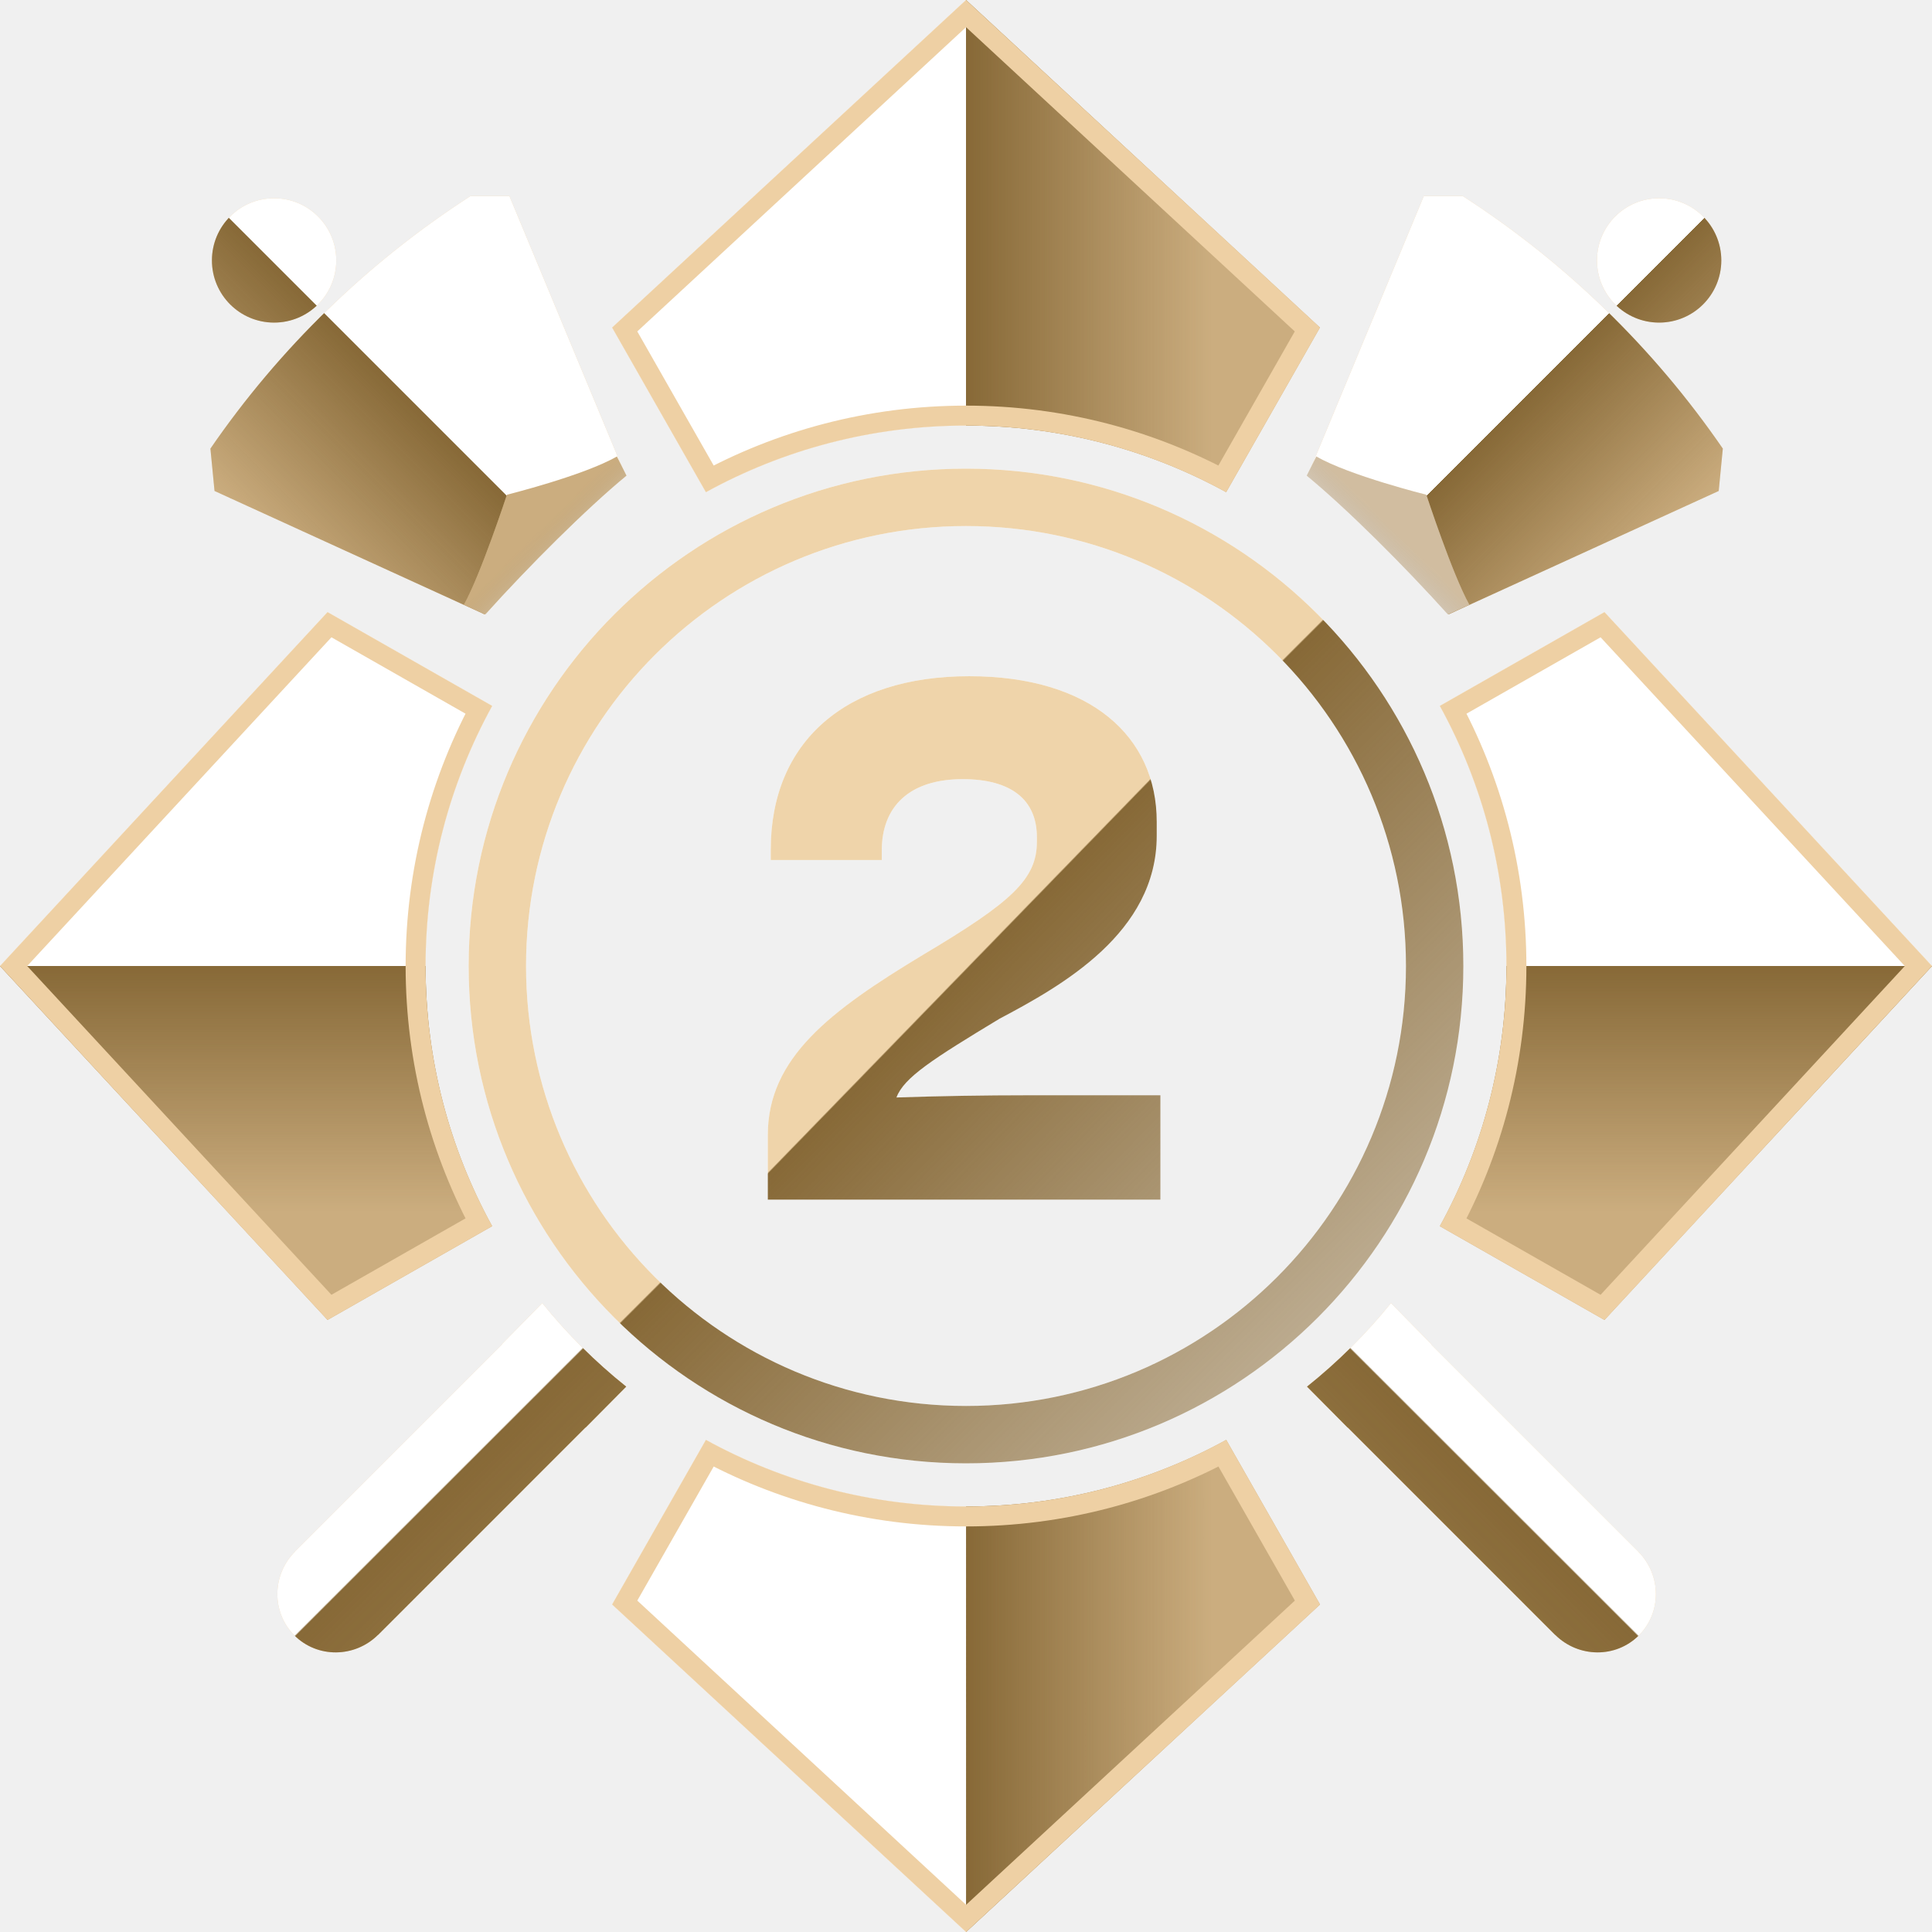
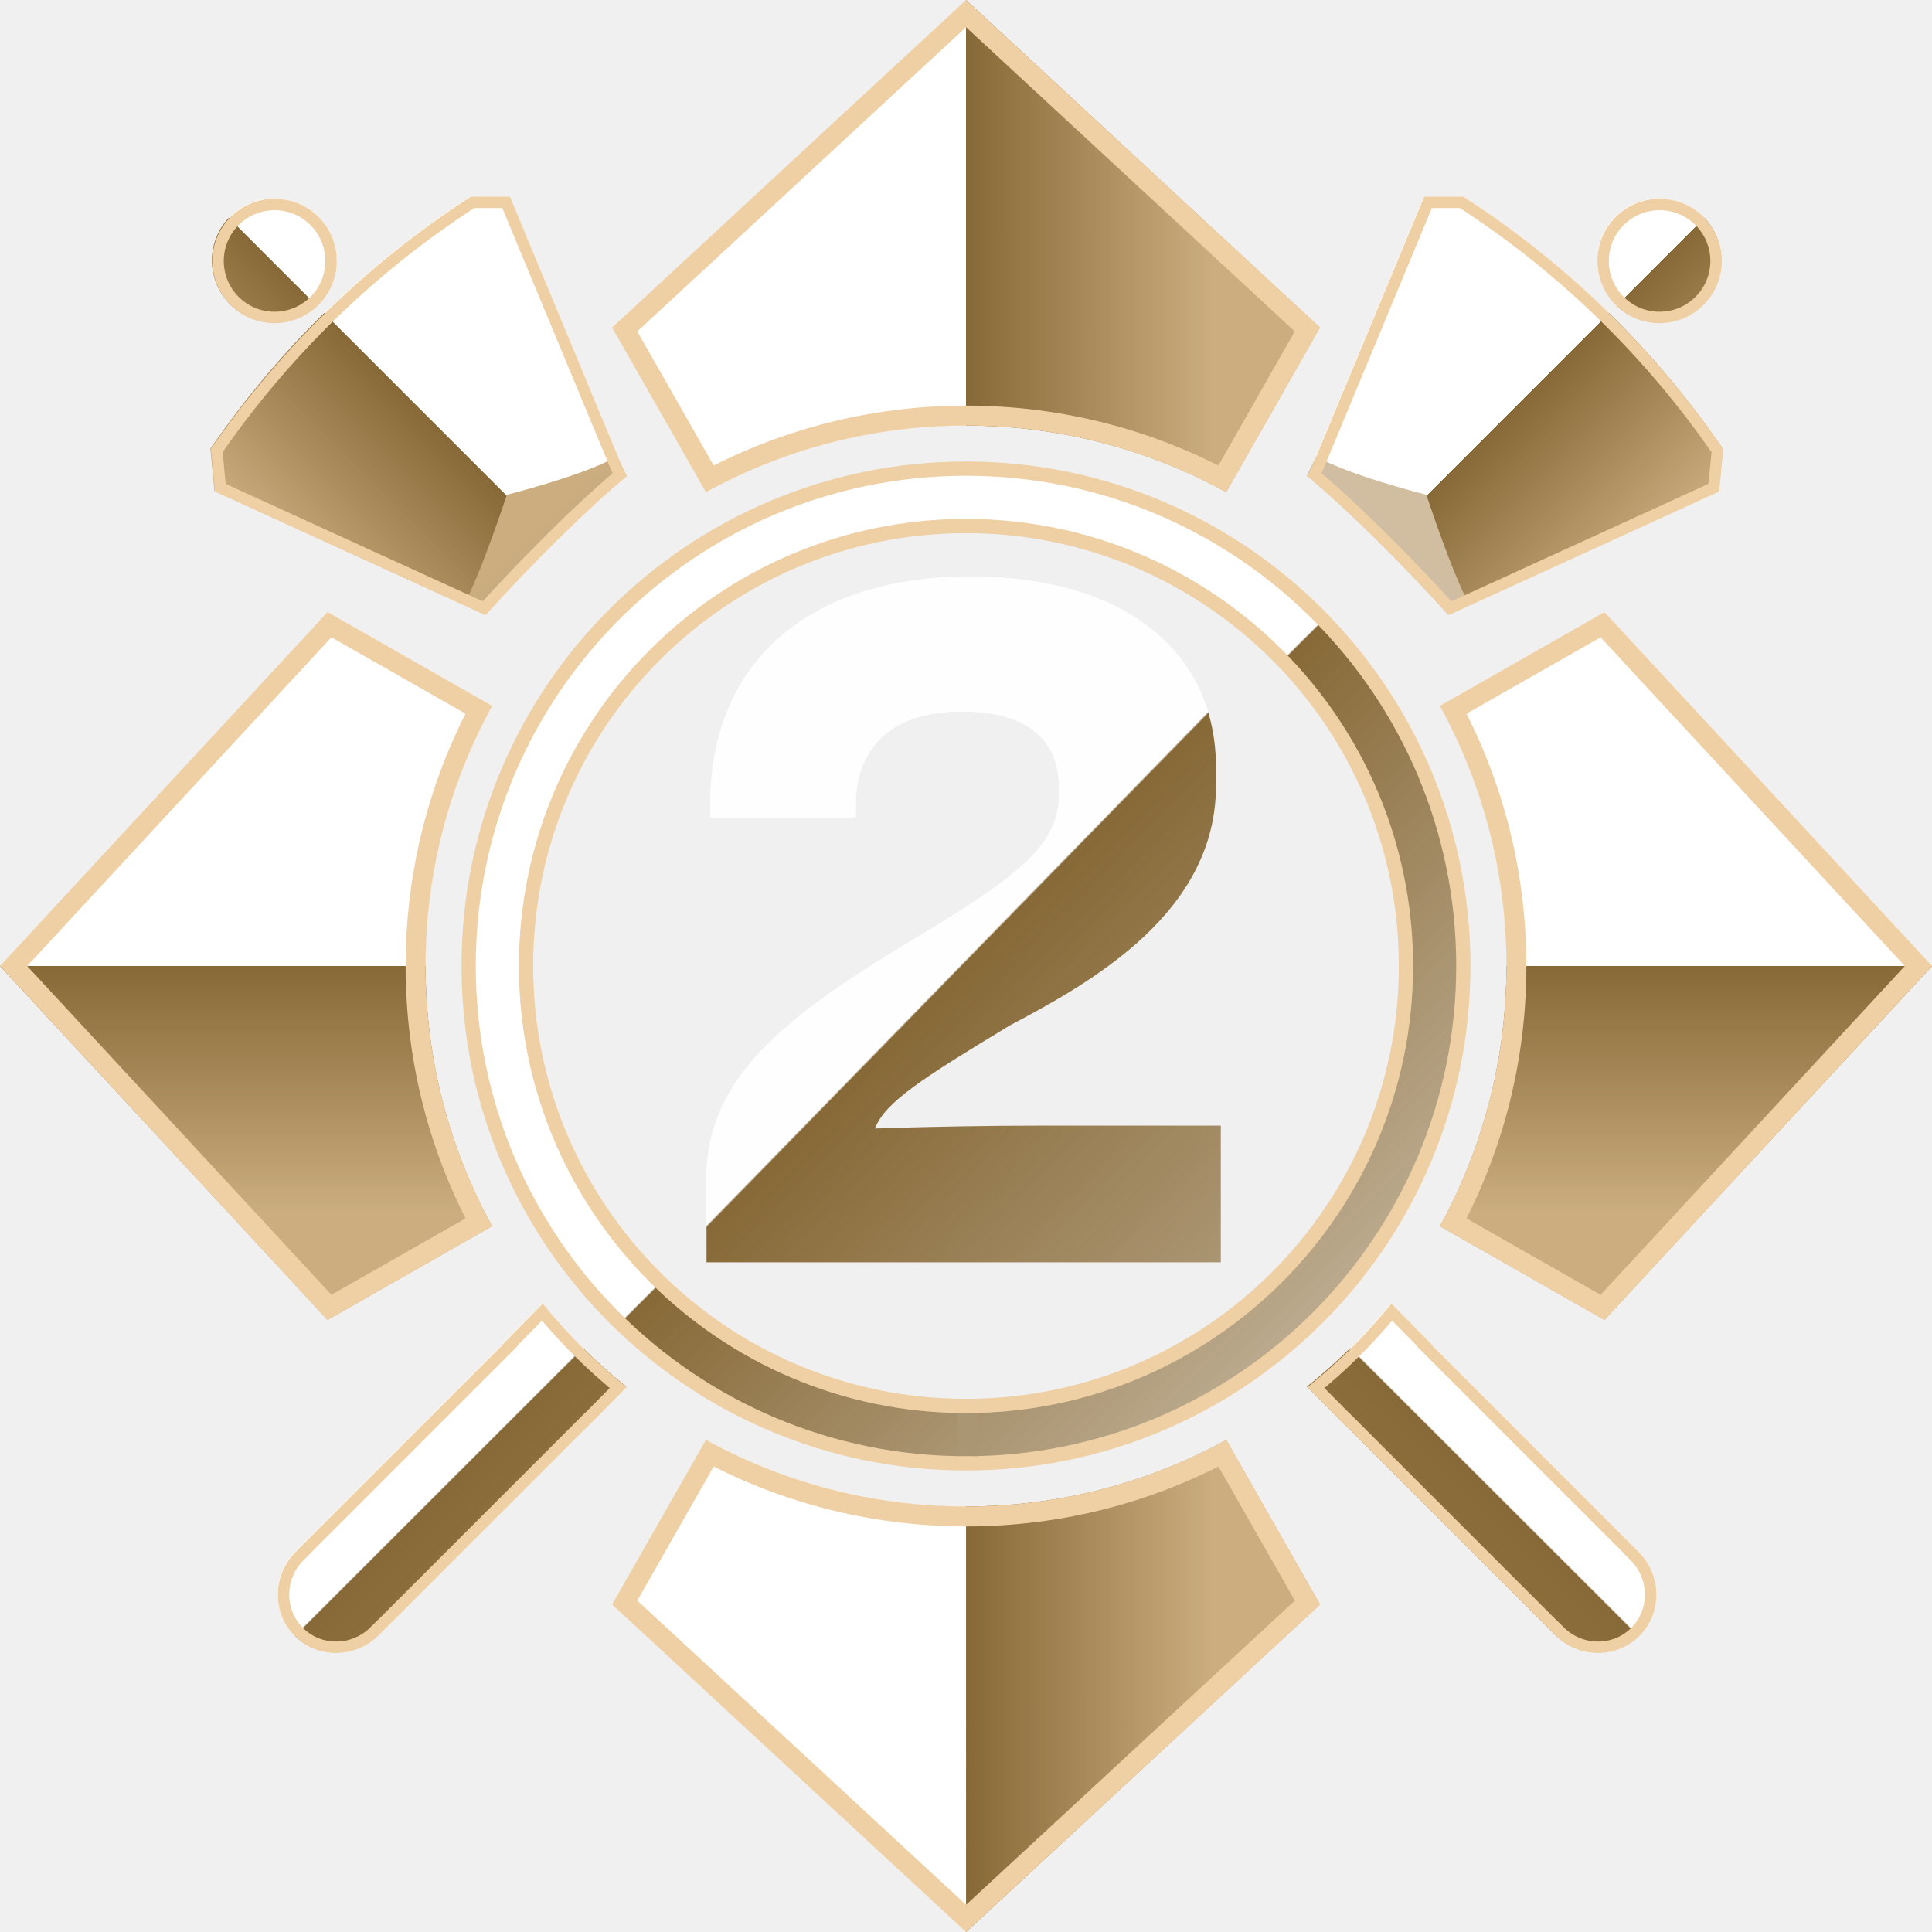
<svg xmlns="http://www.w3.org/2000/svg" xmlns:xlink="http://www.w3.org/1999/xlink" width="678" height="678" viewBox="0 0 678 678" fill="none">
-   <use xlink:href="#stroke0_4272_5755" fill="#EED0A4" />
-   <use xlink:href="#stroke0_4272_5755" fill="url(#paint0_linear_4272_5755)" />
-   <mask id="stroke1_4272_5755" fill="white">
-     <use xlink:href="#stroke0_4272_5755" />
-   </mask>
-   <path d="M463.24 563.064L339.026 677.998L214.812 563.064L247.73 505.299C274.814 520.193 305.929 528.669 339.026 528.669C372.122 528.669 403.237 520.193 430.321 505.299L463.24 563.064Z" stroke-width="14" stroke="#EED0A4" mask="url(#stroke1_4272_5755)" />
-   <use xlink:href="#stroke2_4272_5755" fill="#EED0A4" />
-   <use xlink:href="#stroke2_4272_5755" fill="url(#paint1_linear_4272_5755)" />
-   <mask id="stroke3_4272_5755" fill="white">
-     <use xlink:href="#stroke2_4272_5755" />
-   </mask>
-   <path d="M172.719 247.727C157.823 274.808 149.346 305.919 149.346 339.012C149.346 372.104 157.824 403.215 172.719 430.296L114.947 463.213L0 339.012L114.947 214.812L172.719 247.727Z" stroke-width="14" stroke="#EED0A4" mask="url(#stroke3_4272_5755)" />
-   <use xlink:href="#stroke4_4272_5755" fill="#EED0A4" />
-   <use xlink:href="#stroke4_4272_5755" fill="url(#paint2_linear_4272_5755)" />
-   <mask id="stroke5_4272_5755" fill="white">
-     <use xlink:href="#stroke4_4272_5755" />
-   </mask>
-   <path d="M677.999 339.017L563.058 463.222L505.287 430.305C520.182 403.223 528.658 372.11 528.658 339.017C528.658 305.922 520.183 274.809 505.287 247.727L563.058 214.812L677.999 339.017Z" stroke-width="14" stroke="#EED0A4" mask="url(#stroke5_4272_5755)" />
-   <use xlink:href="#stroke6_4272_5755" fill="#EED0A4" />
-   <use xlink:href="#stroke6_4272_5755" fill="url(#paint3_linear_4272_5755)" />
-   <mask id="stroke7_4272_5755" fill="white">
-     <use xlink:href="#stroke6_4272_5755" />
-   </mask>
-   <path d="M463.209 114.947L430.294 172.721C403.213 157.825 372.102 149.348 339.01 149.348C305.918 149.348 274.807 157.825 247.726 172.721L214.812 114.947L339.01 0L463.209 114.947Z" stroke-width="14" stroke="#EED0A4" mask="url(#stroke7_4272_5755)" />
-   <use xlink:href="#stroke8_4272_5755" fill="white" />
-   <use xlink:href="#stroke8_4272_5755" fill="url(#paint4_linear_4272_5755)" />
-   <use xlink:href="#stroke9_4272_5755" fill="white" />
-   <use xlink:href="#stroke9_4272_5755" fill="url(#paint5_linear_4272_5755)" />
-   <use xlink:href="#stroke10_4272_5755" fill="#EED0A4" />
-   <use xlink:href="#stroke10_4272_5755" fill="url(#paint6_linear_4272_5755)" />
-   <use xlink:href="#stroke11_4272_5755" fill="#EED0A4" />
-   <use xlink:href="#stroke11_4272_5755" fill="url(#paint7_linear_4272_5755)" />
-   <use xlink:href="#stroke12_4272_5755" fill="#EED0A4" />
-   <use xlink:href="#stroke12_4272_5755" fill="url(#paint8_linear_4272_5755)" />
-   <use xlink:href="#stroke13_4272_5755" fill="#EED0A4" />
-   <use xlink:href="#stroke13_4272_5755" fill="url(#paint9_linear_4272_5755)" />
-   <use xlink:href="#stroke14_4272_5755" fill="#EED0A4" />
-   <use xlink:href="#stroke14_4272_5755" fill="url(#paint10_linear_4272_5755)" />
-   <use xlink:href="#stroke15_4272_5755" fill="#EED0A4" />
-   <use xlink:href="#stroke15_4272_5755" fill="url(#paint11_linear_4272_5755)" />
-   <use xlink:href="#stroke16_4272_5755" fill="#EED0A4" />
-   <use xlink:href="#stroke16_4272_5755" fill="url(#paint12_linear_4272_5755)" />
-   <use xlink:href="#stroke17_4272_5755" fill="#EED0A4" />
-   <use xlink:href="#stroke17_4272_5755" fill="url(#paint13_linear_4272_5755)" />
+   <g clip-path="url(#clip0_4272_5852)">
+     <use xlink:href="#stroke0_4272_5852" fill="#EED0A4" />
+     <use xlink:href="#stroke0_4272_5852" fill="url(#paint0_linear_4272_5852)" />
+     <mask id="stroke1_4272_5852" fill="white">
+       <use xlink:href="#stroke0_4272_5852" />
+     </mask>
+     <path d="M463.24 563.064L339.026 677.998L214.812 563.064L247.73 505.299C274.814 520.193 305.929 528.669 339.026 528.669C372.122 528.669 403.237 520.193 430.321 505.299L463.24 563.064Z" stroke-width="14" stroke="#EED0A4" mask="url(#stroke1_4272_5852)" />
+     <use xlink:href="#stroke2_4272_5852" fill="#EED0A4" />
+     <use xlink:href="#stroke2_4272_5852" fill="url(#paint1_linear_4272_5852)" />
+     <mask id="stroke3_4272_5852" fill="white">
+       <use xlink:href="#stroke2_4272_5852" />
+     </mask>
+     <path d="M172.719 247.727C157.823 274.808 149.346 305.919 149.346 339.012C149.346 372.104 157.824 403.215 172.719 430.296L114.947 463.213L0 339.012L114.947 214.812L172.719 247.727Z" stroke-width="14" stroke="#EED0A4" mask="url(#stroke3_4272_5852)" />
+     <use xlink:href="#stroke4_4272_5852" fill="#EED0A4" />
+     <use xlink:href="#stroke4_4272_5852" fill="url(#paint2_linear_4272_5852)" />
+     <mask id="stroke5_4272_5852" fill="white">
+       <use xlink:href="#stroke4_4272_5852" />
+     </mask>
+     <path d="M677.999 339.017L563.058 463.222L505.287 430.305C520.182 403.223 528.658 372.11 528.658 339.017C528.658 305.922 520.183 274.809 505.287 247.727L563.058 214.812L677.999 339.017Z" stroke-width="14" stroke="#EED0A4" mask="url(#stroke5_4272_5852)" />
+     <use xlink:href="#stroke6_4272_5852" fill="#EED0A4" />
+     <use xlink:href="#stroke6_4272_5852" fill="url(#paint3_linear_4272_5852)" />
+     <mask id="stroke7_4272_5852" fill="white">
+       <use xlink:href="#stroke6_4272_5852" />
+     </mask>
+     <path d="M463.209 114.947L430.294 172.721C403.213 157.825 372.102 149.348 339.01 149.348C305.918 149.348 274.807 157.825 247.726 172.721L214.812 114.947L339.01 0L463.209 114.947Z" stroke-width="14" stroke="#EED0A4" mask="url(#stroke7_4272_5852)" />
+     <use xlink:href="#stroke8_4272_5852" fill="white" />
+     <use xlink:href="#stroke8_4272_5852" fill="url(#paint4_linear_4272_5852)" />
+     <use xlink:href="#stroke9_4272_5852" fill="white" />
+     <use xlink:href="#stroke9_4272_5852" fill="url(#paint5_linear_4272_5852)" />
+     <path d="M339 493.395C253.729 493.395 184.604 424.27 184.604 338.999C184.604 253.729 253.729 184.603 339 184.603C424.27 184.603 493.395 253.729 493.395 338.999C493.395 424.27 424.27 493.395 339 493.395ZM339 493.395V513.533M339 493.395V513.533M339 513.533C242.607 513.533 164.465 435.392 164.465 338.999C164.465 242.607 242.607 164.465 339 164.465C435.392 164.465 513.534 242.607 513.534 338.999C513.534 435.392 435.392 513.533 339 513.533Z" stroke-width="5" stroke="#EED0A4" />
+     <use xlink:href="#stroke10_4272_5852" fill="#EED0A4" />
+     <use xlink:href="#stroke10_4272_5852" fill="url(#paint6_linear_4272_5852)" />
+     <use xlink:href="#stroke11_4272_5852" fill="#EED0A4" />
+     <use xlink:href="#stroke11_4272_5852" fill="url(#paint7_linear_4272_5852)" />
+     <use xlink:href="#stroke12_4272_5852" fill="#EED0A4" />
+     <use xlink:href="#stroke12_4272_5852" fill="url(#paint8_linear_4272_5852)" />
+     <use xlink:href="#stroke13_4272_5852" fill="#EED0A4" />
+     <use xlink:href="#stroke13_4272_5852" fill="url(#paint9_linear_4272_5852)" />
+     <use xlink:href="#stroke14_4272_5852" fill="#EED0A4" />
+     <use xlink:href="#stroke14_4272_5852" fill="url(#paint10_linear_4272_5852)" />
+     <use xlink:href="#stroke15_4272_5852" fill="#EED0A4" />
+     <use xlink:href="#stroke15_4272_5852" fill="url(#paint11_linear_4272_5852)" />
+     <use xlink:href="#stroke16_4272_5852" fill="#EED0A4" />
+     <use xlink:href="#stroke16_4272_5852" fill="url(#paint12_linear_4272_5852)" />
+     <use xlink:href="#stroke17_4272_5852" fill="#EED0A4" />
+     <use xlink:href="#stroke17_4272_5852" fill="url(#paint13_linear_4272_5852)" />
+     <mask id="stroke18_4272_5852" fill="white">
+       <path d="M190.459 457.488C199.18 468.302 209.066 478.136 219.923 486.805L205.667 501.18C205.654 501.169 205.641 501.156 205.628 501.146L132.854 573.921L132.834 573.9C124.638 582.044 111.503 582.138 103.464 574.099C95.424 566.059 95.519 552.923 103.662 544.728L103.641 544.708L176.328 472.021C176.305 471.992 176.279 471.965 176.256 471.937L190.459 457.488Z" />
+       <path d="M502.495 471.937C502.472 471.965 502.446 471.992 502.423 472.021L575.11 544.708L575.089 544.728C583.232 552.923 583.327 566.059 575.287 574.099C567.247 582.138 554.113 582.044 545.917 573.9L545.897 573.921L473.123 501.146C473.11 501.156 473.097 501.169 473.084 501.18L458.828 486.805C469.685 478.136 479.571 468.302 488.292 457.488L502.495 471.937Z" />
+       <path d="M218.183 163.465L220.004 167.106C205.739 178.854 185.601 198.993 170.497 215.775L170.274 215.677C170.246 215.709 170.217 215.743 170.188 215.775L75.44 172.49L74 157.622C98.229 122.385 129.284 92.207 165.261 69H178.931L218.183 163.465Z" />
+       <path d="M513.49 69C549.467 92.207 580.522 122.384 604.752 157.622L603.311 172.49L508.562 215.775C508.534 215.743 508.504 215.71 508.476 215.677L508.254 215.775C493.15 198.993 473.012 178.854 458.747 167.106L460.567 163.465L499.82 69H513.49Z" />
+       <path d="M96.348 69.77C108.397 69.771 118.164 79.538 118.164 91.587C118.164 103.636 108.397 113.404 96.348 113.404C84.299 113.404 74.53 103.636 74.53 91.587C74.53 79.538 84.299 69.77 96.348 69.77Z" />
+       <path d="M582.403 69.77C594.452 69.77 604.221 79.538 604.221 91.587C604.221 103.636 594.452 113.404 582.403 113.404C570.354 113.404 560.587 103.636 560.587 91.587C560.587 79.538 570.354 69.771 582.403 69.77Z" />
+     </mask>
+     <path d="M190.459 457.488C199.18 468.302 209.066 478.136 219.923 486.805L205.667 501.18C205.654 501.169 205.641 501.156 205.628 501.146L132.854 573.921L132.834 573.9C124.638 582.044 111.503 582.138 103.464 574.099C95.424 566.059 95.519 552.923 103.662 544.728L103.641 544.708L176.328 472.021C176.305 471.992 176.279 471.965 176.256 471.937L190.459 457.488ZM502.495 471.937C502.472 471.965 502.446 471.992 502.423 472.021L575.11 544.708L575.089 544.728C583.232 552.923 583.327 566.059 575.287 574.099C567.248 582.138 554.113 582.044 545.917 573.9L545.897 573.921L473.123 501.146C473.11 501.156 473.097 501.169 473.084 501.18L458.828 486.805C469.685 478.136 479.571 468.302 488.292 457.488L502.495 471.937ZM218.183 163.465L220.004 167.106C205.739 178.854 185.601 198.993 170.497 215.775L170.274 215.677C170.246 215.709 170.217 215.743 170.188 215.775L75.44 172.49L74 157.622C98.229 122.385 129.284 92.207 165.261 69H178.931L218.183 163.465ZM513.49 69C549.467 92.207 580.522 122.384 604.752 157.622L603.311 172.49L508.562 215.775C508.534 215.743 508.504 215.71 508.476 215.677L508.254 215.775C493.15 198.993 473.012 178.854 458.747 167.106L460.567 163.465L499.82 69H513.49ZM96.348 69.77C108.397 69.771 118.164 79.538 118.164 91.587C118.164 103.636 108.397 113.404 96.348 113.404C84.299 113.404 74.53 103.636 74.53 91.587C74.53 79.538 84.299 69.77 96.348 69.77ZM582.403 69.77C594.452 69.77 604.221 79.538 604.221 91.587C604.221 103.636 594.452 113.404 582.403 113.404C570.354 113.404 560.587 103.636 560.587 91.587C560.587 79.538 570.354 69.771 582.403 69.77Z" stroke-width="8" stroke="#EED0A4" mask="url(#stroke18_4272_5852)" />
+     <rect x="336" y="496" width="7" height="15" fill="#AB9674" />
+   </g>
  <defs>
-     <linearGradient id="paint0_linear_4272_5755" x1="252.58" y1="587.395" x2="425.361" y2="587.395" gradientUnits="userSpaceOnUse">
+     <linearGradient id="paint0_linear_4272_5852" x1="252.58" y1="587.395" x2="425.361" y2="587.395" gradientUnits="userSpaceOnUse">
      <stop offset="0.5" stop-color="white" />
      <stop offset="0.501" stop-color="#876937" />
      <stop offset="1" stop-color="#876937" stop-opacity="0.34" />
    </linearGradient>
-     <linearGradient id="paint1_linear_4272_5755" x1="90.615" y1="252.575" x2="90.615" y2="425.337" gradientUnits="userSpaceOnUse">
+     <linearGradient id="paint1_linear_4272_5852" x1="90.615" y1="252.575" x2="90.615" y2="425.337" gradientUnits="userSpaceOnUse">
      <stop offset="0.5" stop-color="white" />
      <stop offset="0.501" stop-color="#876937" />
      <stop offset="1" stop-color="#876937" stop-opacity="0.34" />
    </linearGradient>
-     <linearGradient id="paint2_linear_4272_5755" x1="587.389" y1="252.576" x2="587.389" y2="425.345" gradientUnits="userSpaceOnUse">
+     <linearGradient id="paint2_linear_4272_5852" x1="587.389" y1="252.576" x2="587.389" y2="425.345" gradientUnits="userSpaceOnUse">
      <stop offset="0.5" stop-color="white" />
      <stop offset="0.501" stop-color="#876937" />
      <stop offset="1" stop-color="#876937" stop-opacity="0.34" />
    </linearGradient>
-     <linearGradient id="paint3_linear_4272_5755" x1="252.575" y1="90.615" x2="425.334" y2="90.615" gradientUnits="userSpaceOnUse">
+     <linearGradient id="paint3_linear_4272_5852" x1="252.575" y1="90.615" x2="425.334" y2="90.615" gradientUnits="userSpaceOnUse">
      <stop offset="0.5" stop-color="white" />
      <stop offset="0.501" stop-color="#876937" />
      <stop offset="1" stop-color="#876937" stop-opacity="0.34" />
    </linearGradient>
-     <linearGradient id="paint4_linear_4272_5755" x1="174.5" y1="172" x2="511.454" y2="499.363" gradientUnits="userSpaceOnUse">
-       <stop offset="0.5" stop-color="#EFD4AA" />
+     <linearGradient id="paint4_linear_4272_5852" x1="122.553" y1="116.961" x2="563.814" y2="547.758" gradientUnits="userSpaceOnUse">
+       <stop offset="0.5" stop-color="#FEFEFE" />
      <stop offset="0.501" stop-color="#876937" />
      <stop offset="1" stop-color="#876937" stop-opacity="0.34" />
    </linearGradient>
-     <linearGradient id="paint5_linear_4272_5755" x1="128.779" y1="185" x2="496.5" y2="552.721" gradientUnits="userSpaceOnUse">
-       <stop offset="0.5" stop-color="#EFD4AA" />
-       <stop offset="0.501" stop-color="#876937" />
-       <stop offset="1" stop-color="#876937" stop-opacity="0.34" />
-     </linearGradient>
-     <linearGradient id="paint6_linear_4272_5755" x1="427.85" y1="145.052" x2="529.426" y2="246.629" gradientUnits="userSpaceOnUse">
+     <linearGradient id="paint5_linear_4272_5852" x1="128.779" y1="185" x2="496.5" y2="552.721" gradientUnits="userSpaceOnUse">
      <stop offset="0.5" stop-color="white" />
      <stop offset="0.501" stop-color="#876937" />
      <stop offset="1" stop-color="#876937" stop-opacity="0.34" />
    </linearGradient>
-     <linearGradient id="paint7_linear_4272_5755" x1="427.85" y1="145.052" x2="529.426" y2="246.629" gradientUnits="userSpaceOnUse">
+     <linearGradient id="paint6_linear_4272_5852" x1="427.85" y1="145.052" x2="529.426" y2="246.629" gradientUnits="userSpaceOnUse">
      <stop offset="0.5" stop-color="white" />
      <stop offset="0.501" stop-color="#876937" />
      <stop offset="1" stop-color="#876937" stop-opacity="0.34" />
    </linearGradient>
-     <linearGradient id="paint8_linear_4272_5755" x1="493.831" y1="178.661" x2="471.299" y2="201.437" gradientUnits="userSpaceOnUse">
+     <linearGradient id="paint7_linear_4272_5852" x1="427.85" y1="145.052" x2="529.426" y2="246.629" gradientUnits="userSpaceOnUse">
+       <stop offset="0.5" stop-color="white" />
+       <stop offset="0.501" stop-color="#876937" />
+       <stop offset="1" stop-color="#876937" stop-opacity="0.34" />
+     </linearGradient>
+     <linearGradient id="paint8_linear_4272_5852" x1="493.831" y1="178.661" x2="471.299" y2="201.437" gradientUnits="userSpaceOnUse">
      <stop offset="0.265" stop-color="#999999" stop-opacity="0.34" />
      <stop offset="1" stop-color="white" />
      <stop offset="1" stop-color="#ACACAC" />
    </linearGradient>
-     <linearGradient id="paint9_linear_4272_5755" x1="-10.871" y1="334.293" x2="342.816" y2="688.311" gradientUnits="userSpaceOnUse">
+     <linearGradient id="paint9_linear_4272_5852" x1="-10.871" y1="334.293" x2="342.816" y2="688.311" gradientUnits="userSpaceOnUse">
      <stop offset="0.5" stop-color="white" />
      <stop offset="0.501" stop-color="#876937" />
      <stop offset="1" stop-color="#876937" stop-opacity="0.34" />
    </linearGradient>
-     <linearGradient id="paint10_linear_4272_5755" x1="250.585" y1="145.052" x2="149.009" y2="246.629" gradientUnits="userSpaceOnUse">
+     <linearGradient id="paint10_linear_4272_5852" x1="250.585" y1="145.052" x2="149.009" y2="246.629" gradientUnits="userSpaceOnUse">
      <stop offset="0.5" stop-color="white" />
      <stop offset="0.501" stop-color="#876937" />
      <stop offset="1" stop-color="#876937" stop-opacity="0.34" />
    </linearGradient>
-     <linearGradient id="paint11_linear_4272_5755" x1="250.585" y1="145.052" x2="149.009" y2="246.629" gradientUnits="userSpaceOnUse">
+     <linearGradient id="paint11_linear_4272_5852" x1="250.585" y1="145.052" x2="149.009" y2="246.629" gradientUnits="userSpaceOnUse">
      <stop offset="0.5" stop-color="white" />
      <stop offset="0.501" stop-color="#876937" />
      <stop offset="1" stop-color="#876937" stop-opacity="0.34" />
    </linearGradient>
-     <linearGradient id="paint12_linear_4272_5755" x1="184.603" y1="178.661" x2="207.136" y2="201.437" gradientUnits="userSpaceOnUse">
+     <linearGradient id="paint12_linear_4272_5852" x1="184.603" y1="178.661" x2="207.136" y2="201.437" gradientUnits="userSpaceOnUse">
      <stop offset="0.265" stop-color="#876937" stop-opacity="0.34" />
      <stop offset="1" stop-color="white" />
      <stop offset="1" stop-color="#876937" />
    </linearGradient>
-     <linearGradient id="paint13_linear_4272_5755" x1="689.306" y1="334.293" x2="335.619" y2="688.311" gradientUnits="userSpaceOnUse">
+     <linearGradient id="paint13_linear_4272_5852" x1="689.306" y1="334.293" x2="335.619" y2="688.311" gradientUnits="userSpaceOnUse">
      <stop offset="0.5" stop-color="white" />
      <stop offset="0.501" stop-color="#876937" />
      <stop offset="1" stop-color="#876937" stop-opacity="0.34" />
    </linearGradient>
-     <path id="stroke0_4272_5755" d="M463.24 563.064L339.026 677.998L214.812 563.064L247.73 505.299C274.814 520.193 305.929 528.669 339.026 528.669C372.122 528.669 403.237 520.193 430.321 505.299L463.24 563.064Z" />
-     <path id="stroke2_4272_5755" d="M172.719 247.727C157.823 274.808 149.346 305.919 149.346 339.012C149.346 372.104 157.824 403.215 172.719 430.296L114.947 463.213L0 339.012L114.947 214.812L172.719 247.727Z" />
-     <path id="stroke4_4272_5755" d="M677.999 339.017L563.058 463.222L505.287 430.305C520.182 403.223 528.658 372.11 528.658 339.017C528.658 305.922 520.183 274.809 505.287 247.727L563.058 214.812L677.999 339.017Z" />
-     <path id="stroke6_4272_5755" d="M463.209 114.947L430.294 172.721C403.213 157.825 372.102 149.348 339.01 149.348C305.918 149.348 274.807 157.825 247.726 172.721L214.812 114.947L339.01 0L463.209 114.947Z" />
-     <path id="stroke8_4272_5755" d="M269.45 398.296C269.45 371.206 291.38 354.694 323.888 335.086C355.106 316.51 363.878 308.512 363.878 295.354V293.806C363.878 280.648 354.848 273.424 337.82 273.424C319.244 273.424 309.44 282.97 309.44 298.45V301.804H270.482V298.192C270.482 260.266 296.798 237.304 340.142 237.304C382.712 237.304 405.932 258.46 405.932 288.388V293.29C405.932 327.346 372.65 345.922 350.72 357.532C327.242 371.722 317.18 378.172 314.6 385.138C330.08 384.622 345.56 384.364 361.04 384.364H407.222V421H269.45V398.296Z" />
-     <path id="stroke9_4272_5755" d="M493.395 338.999C493.395 253.729 424.27 184.603 339 184.603C253.729 184.603 184.604 253.729 184.604 338.999C184.604 424.27 253.729 493.395 339 493.395V513.533C242.607 513.533 164.465 435.392 164.465 338.999C164.465 242.607 242.607 164.465 339 164.465C435.392 164.465 513.534 242.607 513.534 338.999C513.534 435.392 435.392 513.533 339 513.533V493.395C424.27 493.395 493.395 424.27 493.395 338.999Z" />
-     <path id="stroke10_4272_5755" d="M458.897 166.913C468.966 174.465 490.783 195.443 508.404 215.582L603.153 172.297L604.593 157.429C580.364 122.192 549.309 92.014 513.332 68.807H499.662L458.897 166.913Z" />
-     <path id="stroke11_4272_5755" d="M560.429 91.394C560.429 103.443 570.196 113.21 582.245 113.21C594.295 113.21 604.062 103.443 604.062 91.394C604.062 79.345 594.295 69.577 582.245 69.577C570.196 69.577 560.429 79.345 560.429 91.394Z" />
-     <path id="stroke12_4272_5755" d="M458.589 166.913C472.853 178.661 492.992 198.799 508.096 215.582L515.648 212.225C509.774 201.777 500.544 173.626 500.544 173.626C500.544 173.626 473.571 166.913 461.945 160.2L458.589 166.913Z" />
-     <path id="stroke13_4272_5755" d="M176.098 471.744C176.121 471.772 176.147 471.799 176.17 471.827L103.482 544.515L103.504 544.535C95.36 552.73 95.266 565.865 103.305 573.905C111.345 581.945 124.48 581.85 132.676 573.707L132.695 573.728L205.47 500.952C205.483 500.963 205.496 500.975 205.509 500.986L219.764 486.612C208.907 477.943 199.021 468.109 190.3 457.295L176.098 471.744Z" />
-     <path id="stroke14_4272_5755" d="M219.538 166.913C209.469 174.465 187.652 195.443 170.031 215.582L75.282 172.297L73.841 157.429C98.071 122.192 129.126 92.014 165.102 68.807H178.772L219.538 166.913Z" />
-     <path id="stroke15_4272_5755" d="M118.006 91.394C118.006 103.443 108.238 113.21 96.189 113.21C84.14 113.21 74.372 103.443 74.372 91.394C74.372 79.345 84.14 69.577 96.189 69.577C108.238 69.577 118.006 79.345 118.006 91.394Z" />
-     <path id="stroke16_4272_5755" d="M219.846 166.913C205.581 178.661 185.443 198.799 170.339 215.582L162.787 212.225C168.66 201.777 177.891 173.626 177.891 173.626C177.891 173.626 204.863 166.913 216.49 160.2L219.846 166.913Z" />
-     <path id="stroke17_4272_5755" d="M502.337 471.744C502.313 471.772 502.288 471.799 502.265 471.827L574.952 544.515L574.931 544.535C583.074 552.73 583.169 565.865 575.129 573.905C567.09 581.945 553.955 581.85 545.759 573.707L545.739 573.728L472.965 500.952C472.951 500.963 472.939 500.975 472.925 500.986L458.67 486.612C469.527 477.943 479.414 468.109 488.134 457.295L502.337 471.744Z" />
+     <clipPath id="clip0_4272_5852">
+       <rect width="677.999" height="677.998" fill="white" />
+     </clipPath>
+     <path id="stroke0_4272_5852" d="M463.24 563.064L339.026 677.998L214.812 563.064L247.73 505.299C274.814 520.193 305.929 528.669 339.026 528.669C372.122 528.669 403.237 520.193 430.321 505.299L463.24 563.064Z" />
+     <path id="stroke2_4272_5852" d="M172.719 247.727C157.823 274.808 149.346 305.919 149.346 339.012C149.346 372.104 157.824 403.215 172.719 430.296L114.947 463.213L0 339.012L114.947 214.812L172.719 247.727Z" />
+     <path id="stroke4_4272_5852" d="M677.999 339.017L563.058 463.222L505.287 430.305C520.182 403.223 528.658 372.11 528.658 339.017C528.658 305.922 520.183 274.809 505.287 247.727L563.058 214.812L677.999 339.017Z" />
+     <path id="stroke6_4272_5852" d="M463.209 114.947L430.294 172.721C403.213 157.825 372.102 149.348 339.01 149.348C305.918 149.348 274.807 157.825 247.726 172.721L214.812 114.947L339.01 0L463.209 114.947Z" />
+     <path id="stroke8_4272_5852" d="M247.931 413.256C247.931 377.766 276.661 356.134 319.249 330.446C360.147 306.11 371.639 295.632 371.639 278.394V276.366C371.639 259.128 359.809 249.664 337.501 249.664C313.165 249.664 300.321 262.17 300.321 282.45V286.844H249.283V282.112C249.283 232.426 283.759 202.344 340.543 202.344C396.313 202.344 426.733 230.06 426.733 269.268V275.69C426.733 320.306 383.131 344.642 354.401 359.852C323.643 378.442 310.461 386.892 307.081 396.018C327.361 395.342 347.641 395.004 367.921 395.004H428.423V443H247.931V413.256Z" />
+     <path id="stroke9_4272_5852" d="M493.395 338.999C493.395 253.729 424.27 184.603 339 184.603C253.729 184.603 184.604 253.729 184.604 338.999C184.604 424.27 253.729 493.395 339 493.395V513.533C242.607 513.533 164.465 435.392 164.465 338.999C164.465 242.607 242.607 164.465 339 164.465C435.392 164.465 513.534 242.607 513.534 338.999C513.534 435.392 435.392 513.533 339 513.533V493.395C424.27 493.395 493.395 424.27 493.395 338.999Z" />
+     <path id="stroke10_4272_5852" d="M458.897 166.913C468.966 174.465 490.783 195.443 508.404 215.582L603.153 172.297L604.593 157.429C580.364 122.192 549.309 92.014 513.332 68.807H499.662L458.897 166.913Z" />
+     <path id="stroke11_4272_5852" d="M560.429 91.394C560.429 103.443 570.196 113.21 582.245 113.21C594.295 113.21 604.062 103.443 604.062 91.394C604.062 79.345 594.295 69.577 582.245 69.577C570.196 69.577 560.429 79.345 560.429 91.394Z" />
+     <path id="stroke12_4272_5852" d="M458.589 166.913C472.853 178.661 492.992 198.799 508.096 215.582L515.648 212.225C509.774 201.777 500.544 173.626 500.544 173.626C500.544 173.626 473.571 166.913 461.945 160.2L458.589 166.913Z" />
+     <path id="stroke13_4272_5852" d="M176.098 471.744C176.121 471.772 176.147 471.799 176.17 471.827L103.482 544.515L103.504 544.535C95.36 552.73 95.266 565.865 103.305 573.905C111.345 581.945 124.48 581.85 132.676 573.707L132.695 573.728L205.47 500.952C205.483 500.963 205.496 500.975 205.509 500.986L219.764 486.612C208.907 477.943 199.021 468.109 190.3 457.295L176.098 471.744Z" />
+     <path id="stroke14_4272_5852" d="M219.538 166.913C209.469 174.465 187.652 195.443 170.031 215.582L75.282 172.297L73.841 157.429C98.071 122.192 129.126 92.014 165.102 68.807H178.772L219.538 166.913Z" />
+     <path id="stroke15_4272_5852" d="M118.006 91.394C118.006 103.443 108.238 113.21 96.189 113.21C84.14 113.21 74.372 103.443 74.372 91.394C74.372 79.345 84.14 69.577 96.189 69.577C108.238 69.577 118.006 79.345 118.006 91.394Z" />
+     <path id="stroke16_4272_5852" d="M219.846 166.913C205.581 178.661 185.443 198.799 170.339 215.582L162.787 212.225C168.66 201.777 177.891 173.626 177.891 173.626C177.891 173.626 204.863 166.913 216.49 160.2L219.846 166.913Z" />
+     <path id="stroke17_4272_5852" d="M502.337 471.744C502.313 471.772 502.288 471.799 502.265 471.827L574.952 544.515L574.931 544.535C583.074 552.73 583.169 565.865 575.129 573.905C567.09 581.945 553.955 581.85 545.759 573.707L545.739 573.728L472.965 500.952C472.951 500.963 472.939 500.975 472.925 500.986L458.67 486.612C469.527 477.943 479.414 468.109 488.134 457.295L502.337 471.744Z" />
  </defs>
</svg>
